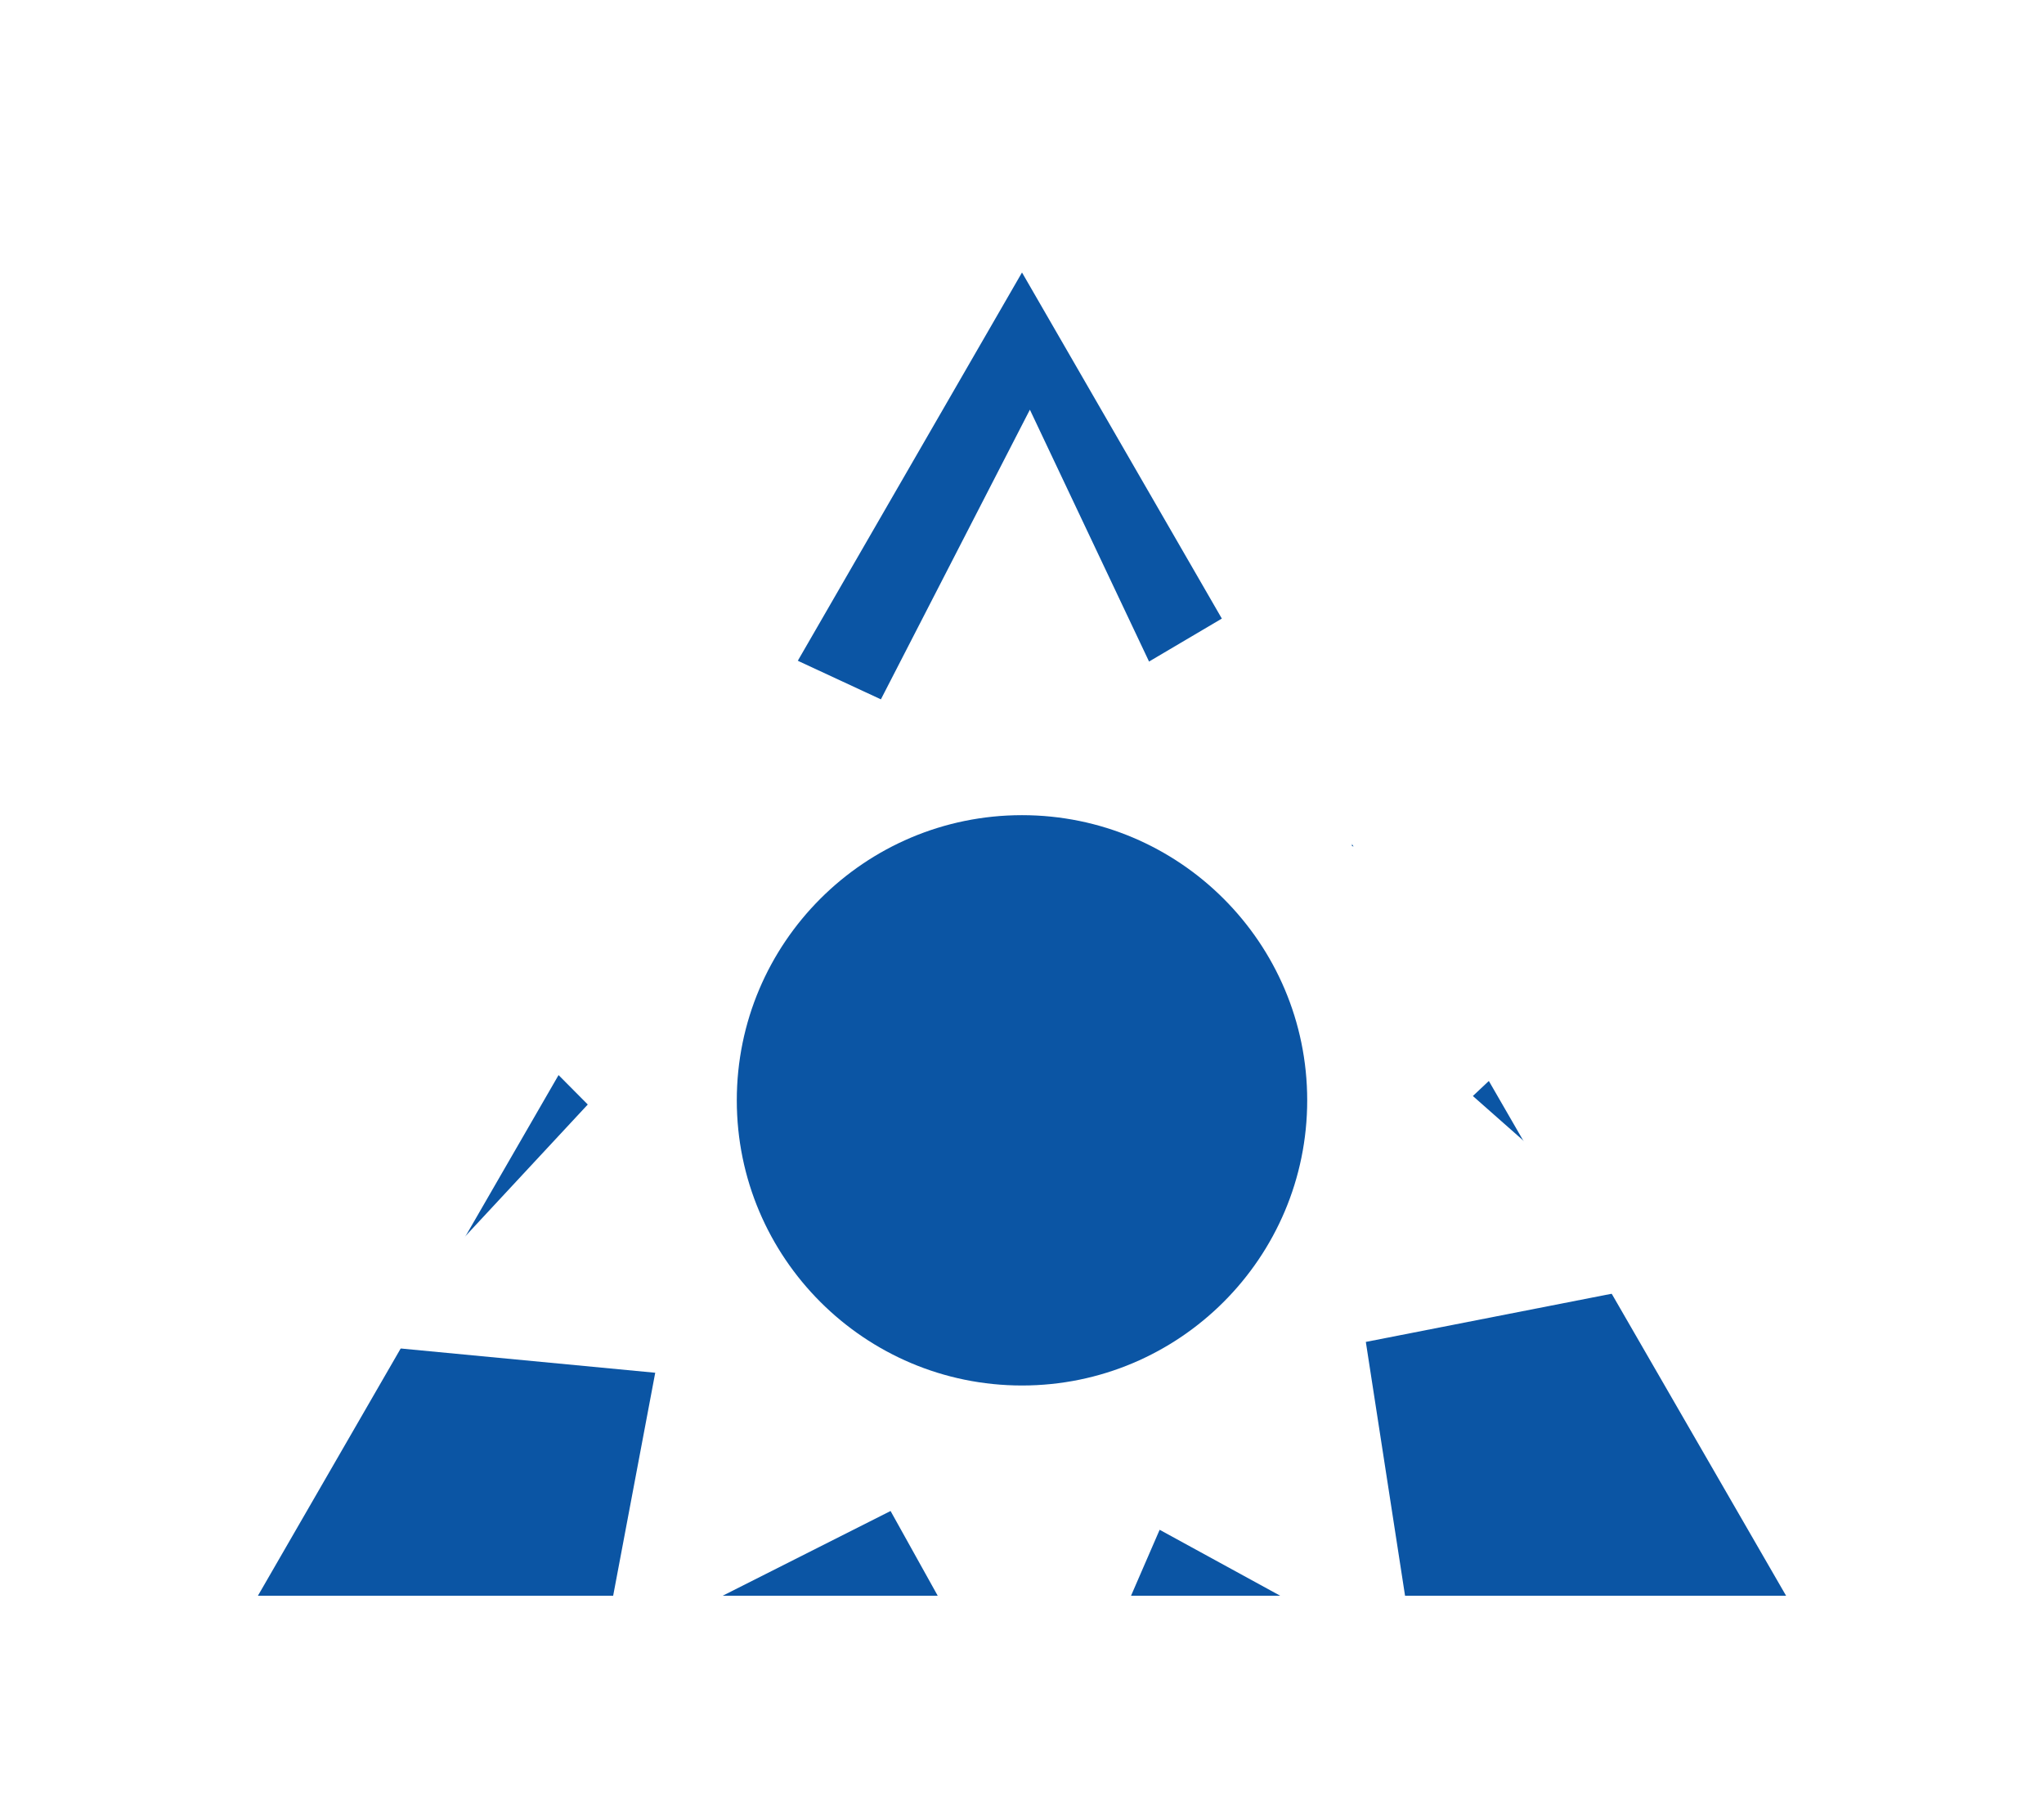
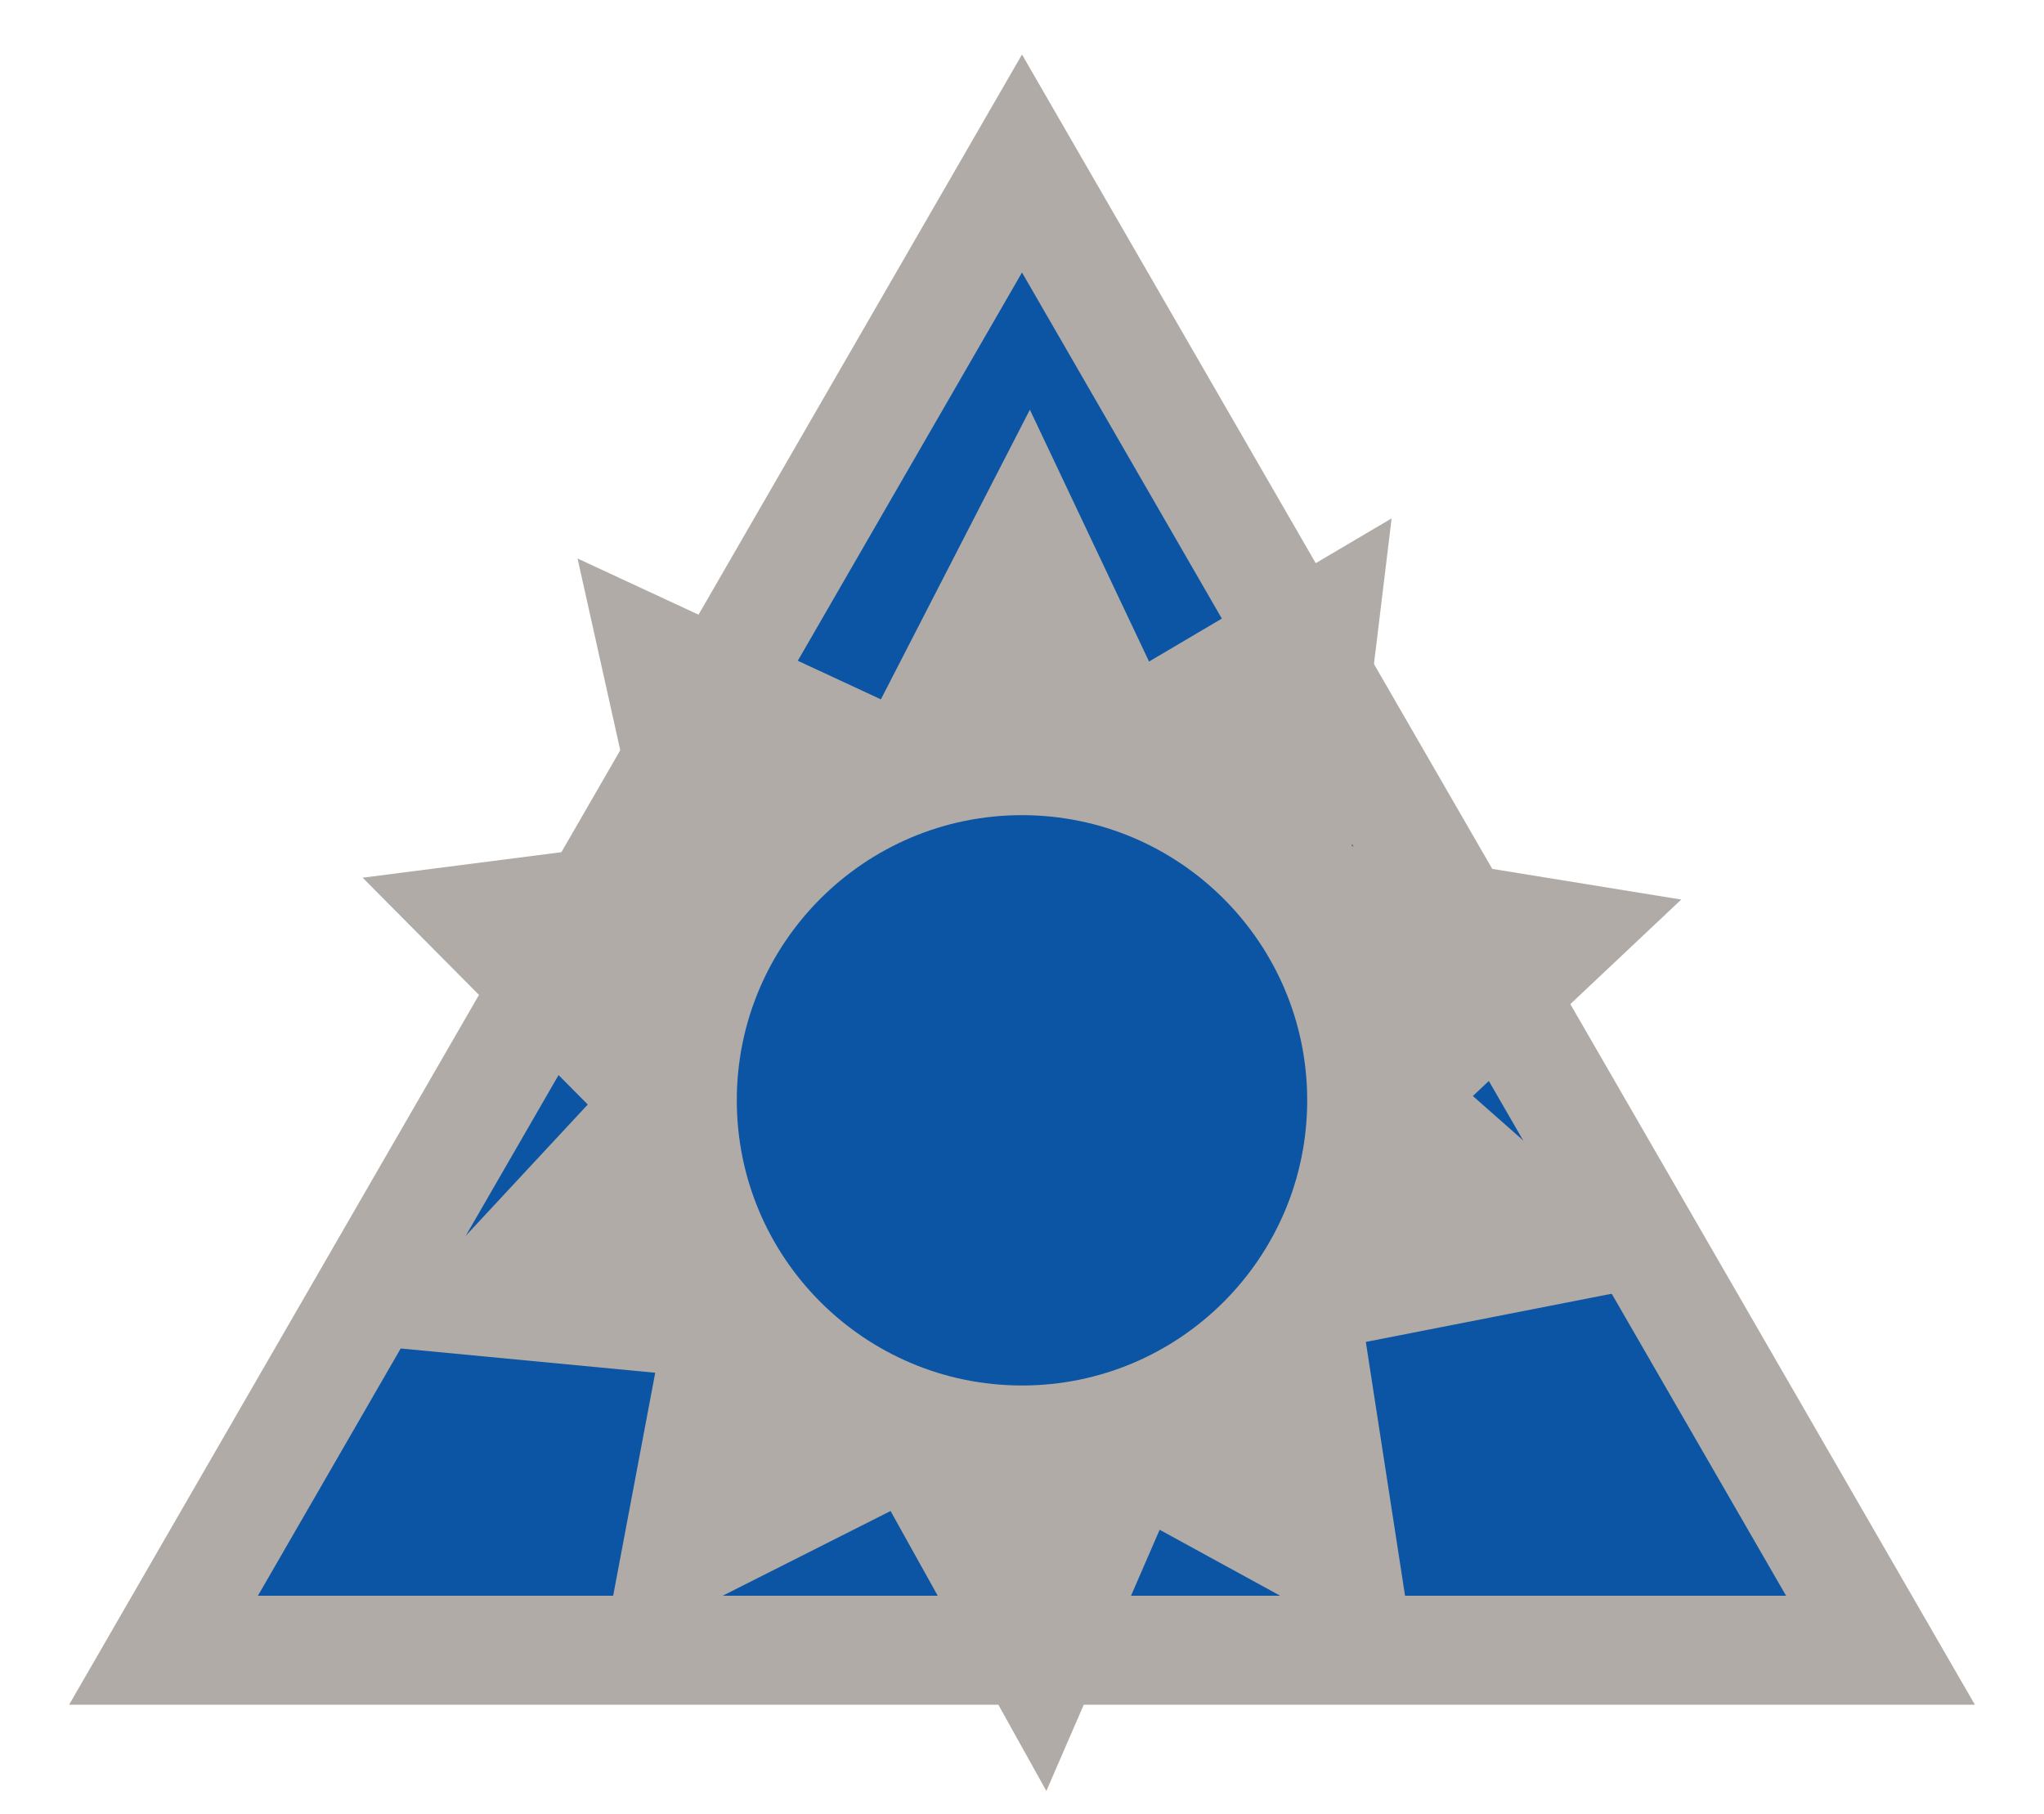
- <svg xmlns="http://www.w3.org/2000/svg" style="isolation:isolate" viewBox="451 110 375 332.798" width="375" height="332.798">
-   <g id="gears">
-     <polygon points="796,412.798,481,412.798,638.5,140" fill="rgb(11,85,164)" vector-effect="non-scaling-stroke" stroke-width="20" stroke="rgb(255,255,255)" stroke-linejoin="miter" stroke-linecap="square" stroke-miterlimit="3" />
-     <path d=" M 663.752 390.699 L 710.89 416.486 L 701.58 356.228 L 759.467 344.881 L 721.218 311.107 L 759.447 275.058 L 699.024 265.254 L 706.311 205.116 L 661.809 231.387 L 639.946 185.174 L 612.612 238.323 L 556.962 212.48 L 568.546 264.499 L 517.533 271.051 L 558.835 312.666 L 517.813 356.796 L 571.211 361.885 L 561.379 414.009 L 614.387 387.253 L 642.968 438.624 L 663.752 390.699 Z " fill="rgb(255,255,255)" />
-     <path d=" M 586.175 311.899 C 586.175 283.02 609.621 259.574 638.5 259.574 C 667.379 259.574 690.825 283.02 690.825 311.899 C 690.825 340.778 667.379 364.224 638.5 364.224 C 609.621 364.224 586.175 340.778 586.175 311.899 Z " fill="rgb(11,85,164)" />
+ <svg xmlns="http://www.w3.org/2000/svg" style="isolation:isolate" viewBox="775 92 225 199.679" width="225" height="199.679">
+   <g id="gears_blue">
+     <polygon points="982,273.679,793,273.679,887.5,110" fill="rgb(11,85,164)" vector-effect="non-scaling-stroke" stroke-width="12" stroke="rgb(176,171,166)" stroke-linejoin="miter" stroke-linecap="square" stroke-miterlimit="3" />
+     <path d=" M 902.651 260.419 L 930.934 275.892 L 925.348 239.737 L 960.08 232.928 L 937.131 212.664 L 960.068 191.035 L 923.814 185.152 L 928.187 149.07 L 901.486 164.832 L 888.368 137.104 L 871.967 168.994 L 838.577 153.488 L 845.528 184.699 L 814.92 188.63 L 839.701 213.6 L 815.088 240.077 L 847.126 243.131 L 841.228 274.406 L 873.032 258.352 L 890.181 289.174 L 902.651 260.419 Z " fill="rgb(176,171,166)" />
+     <path d=" M 856.105 213.139 C 856.105 195.812 870.173 181.744 887.5 181.744 C 904.827 181.744 918.895 195.812 918.895 213.139 C 918.895 230.467 904.827 244.534 887.5 244.534 C 870.173 244.534 856.105 230.467 856.105 213.139 Z " fill="rgb(11,85,164)" />
  </g>
</svg>
